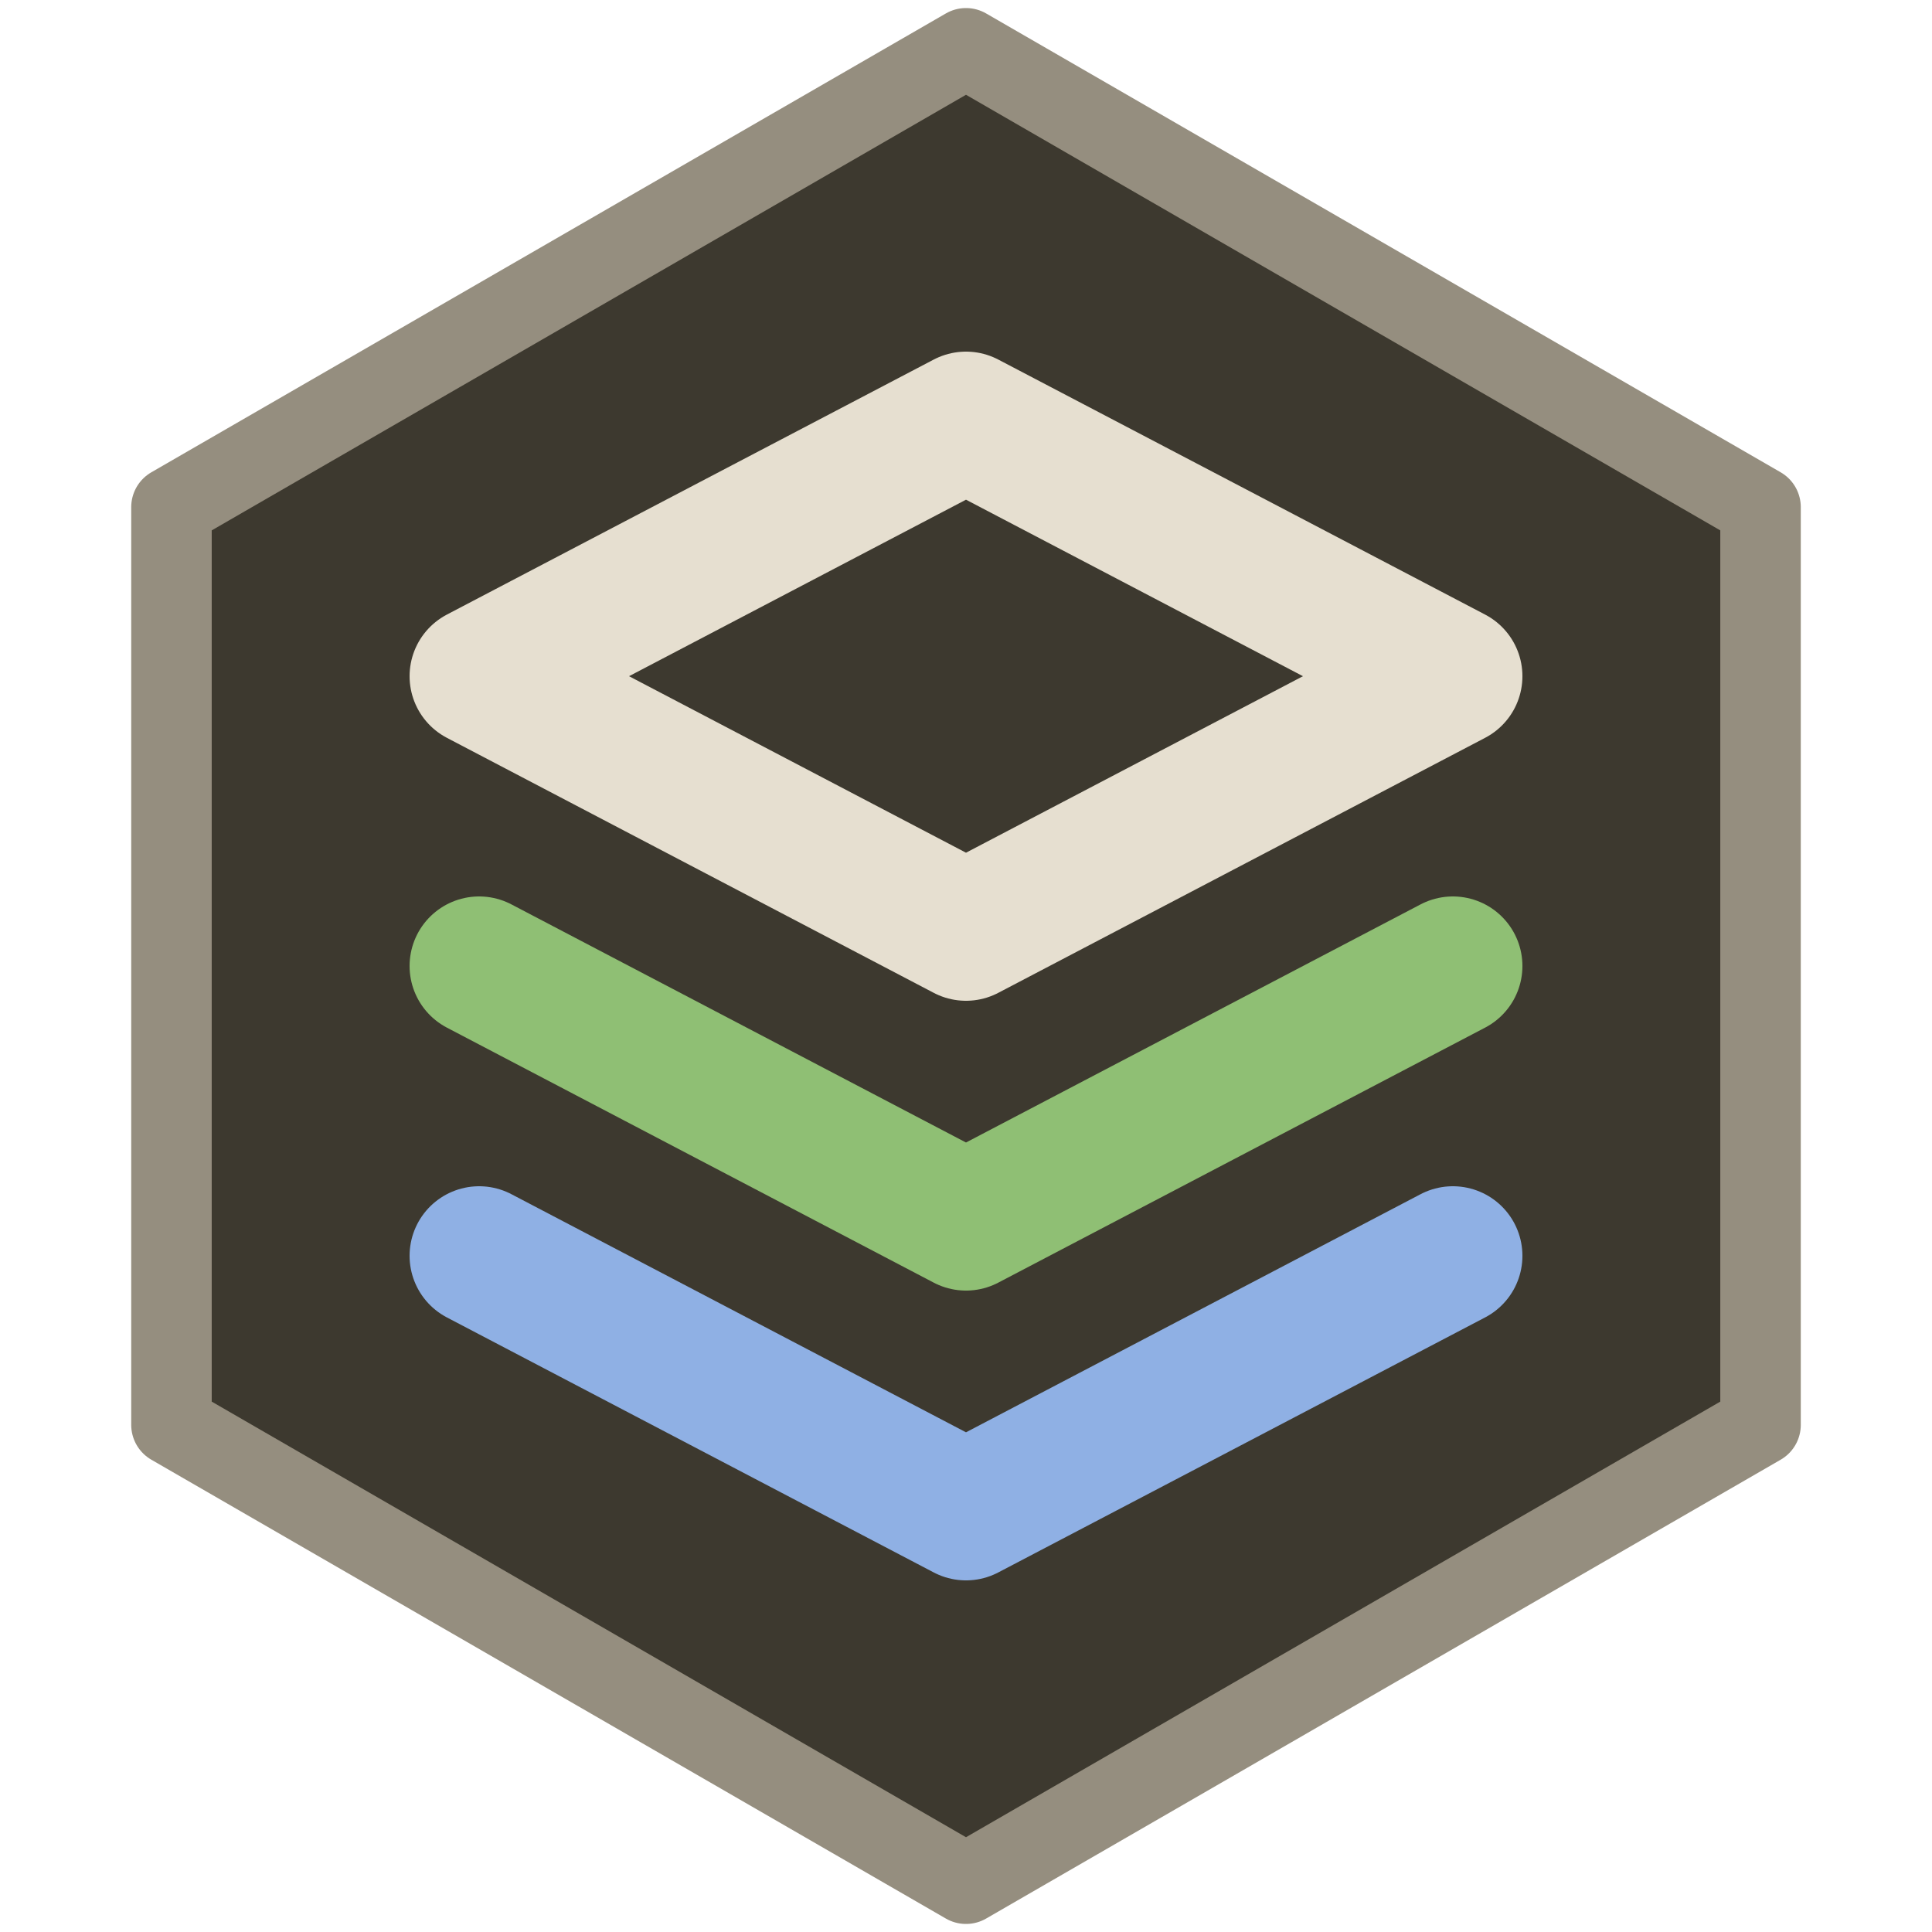
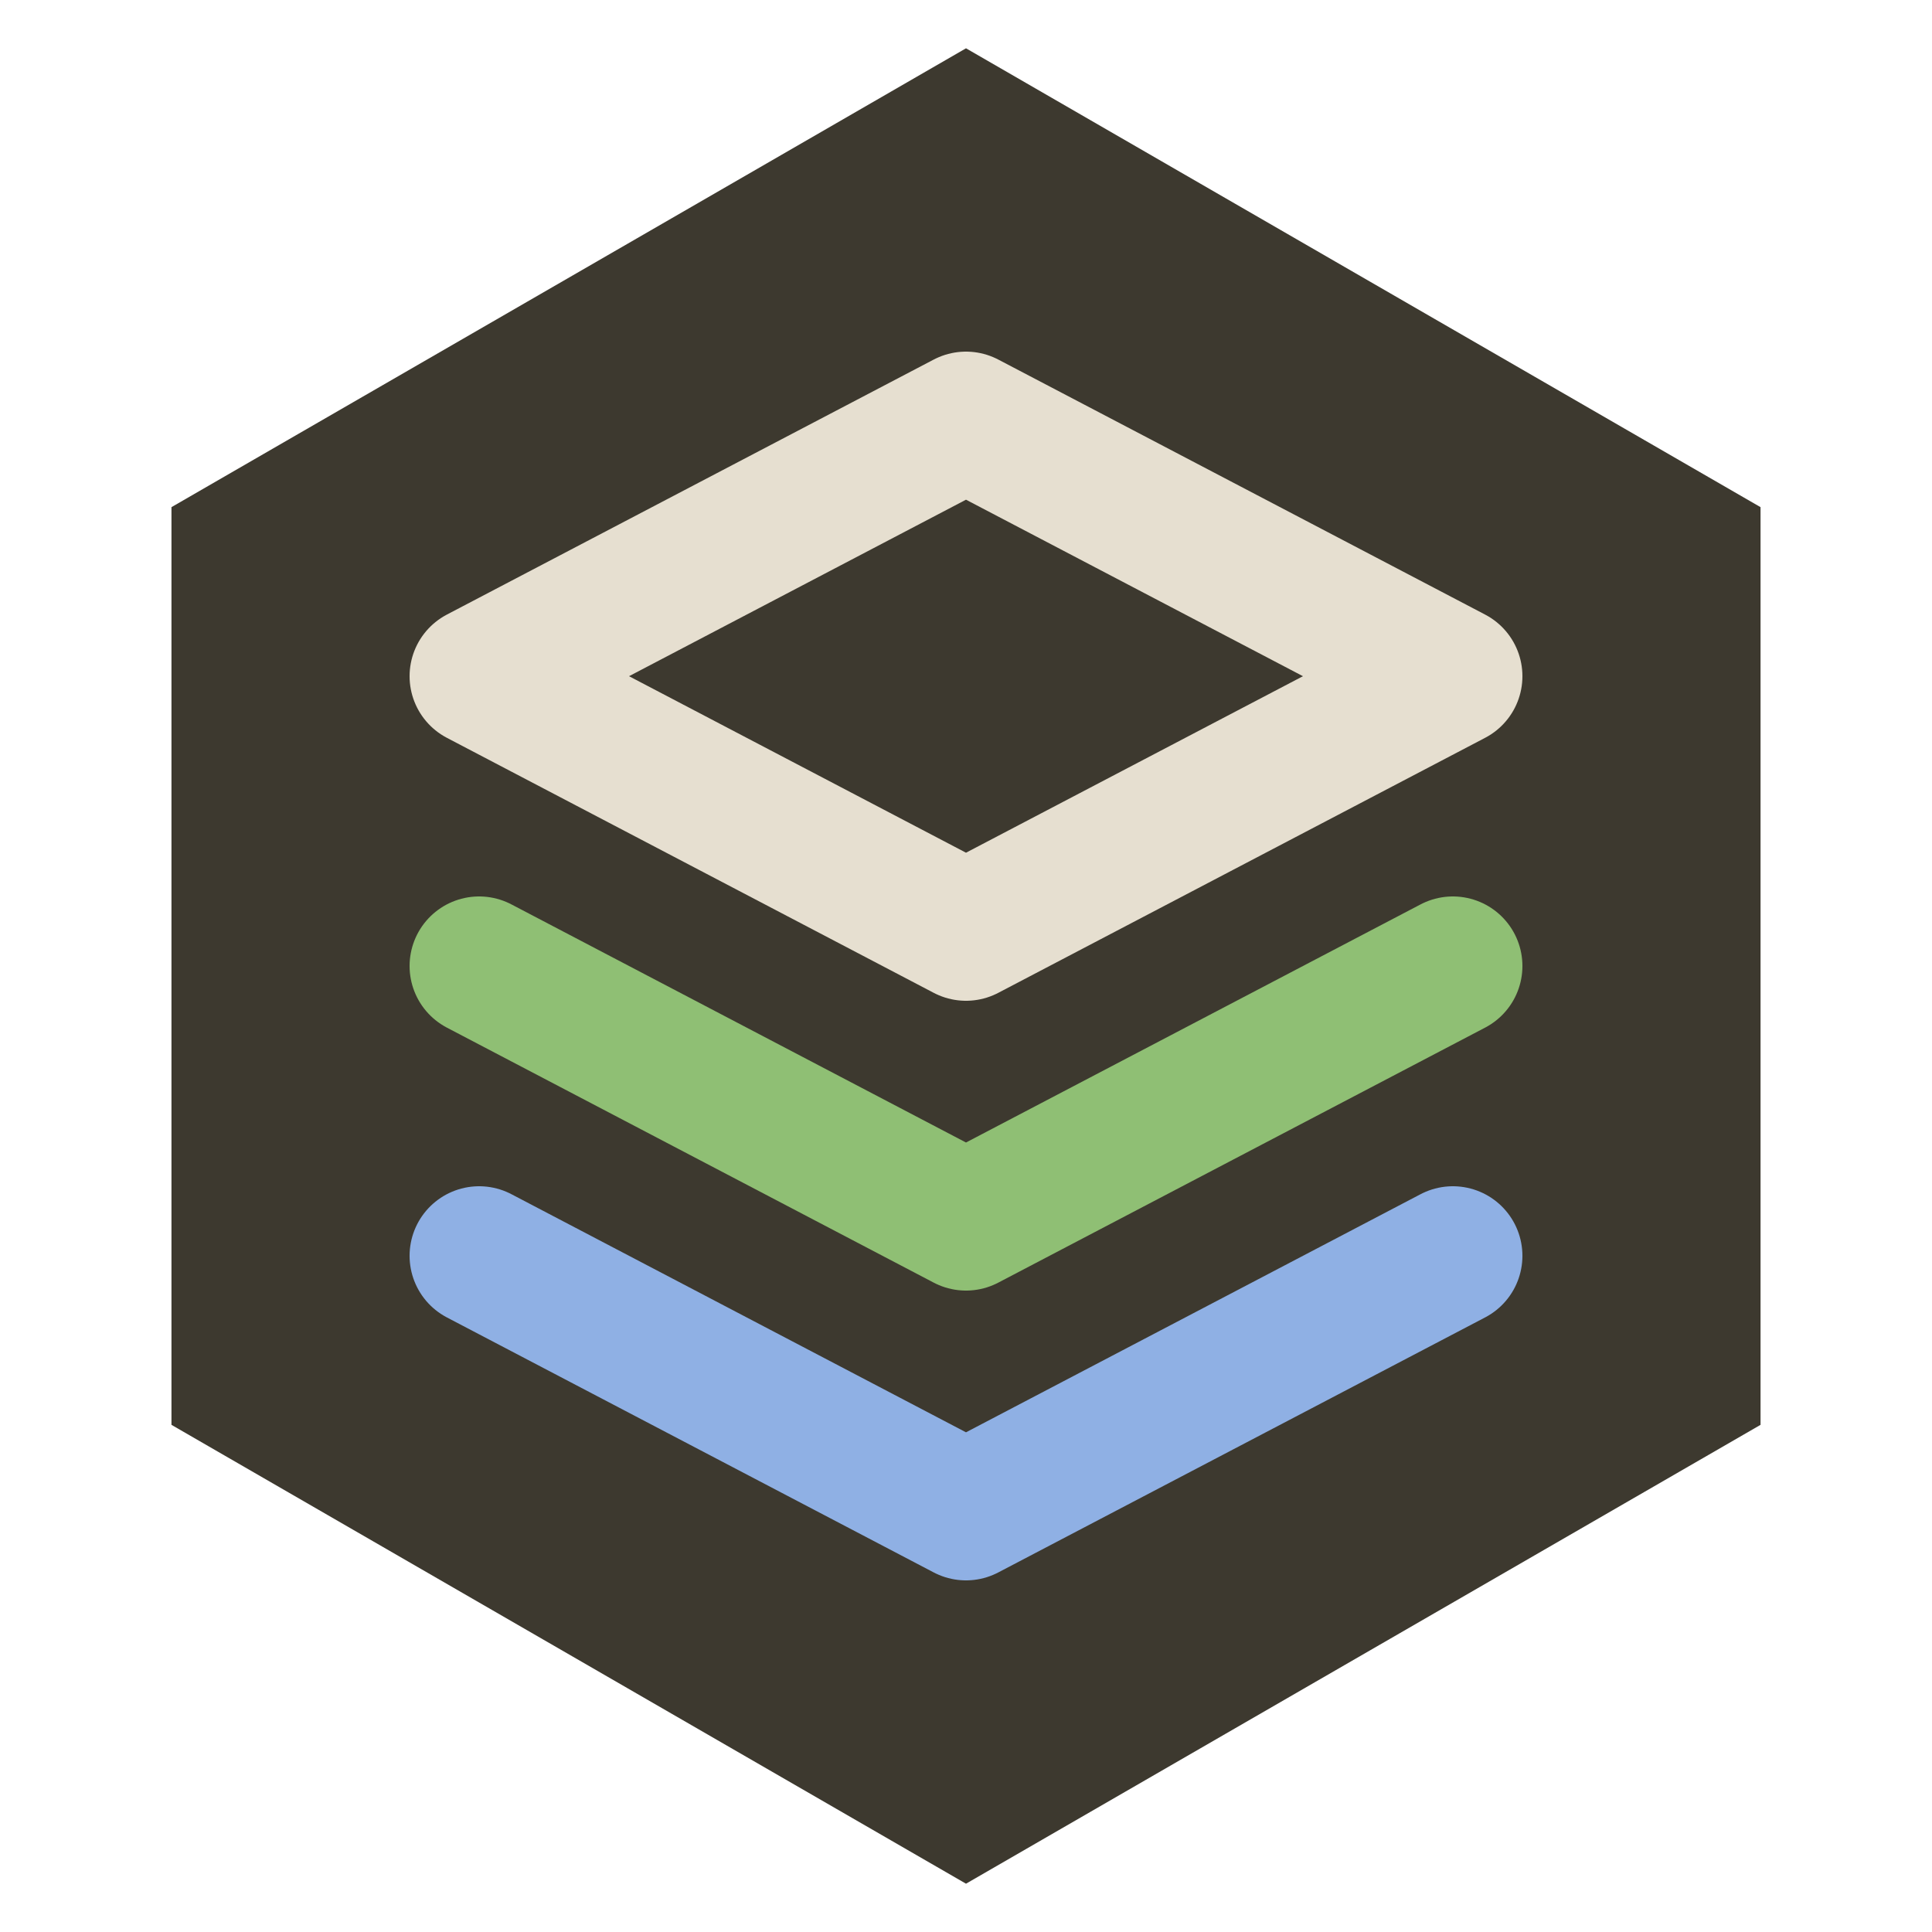
<svg xmlns="http://www.w3.org/2000/svg" viewBox="0 0 24 24">
-   <polygon points="12.00,0.60 21.87,6.30 21.87,17.70 12.00,23.40 2.13,17.70 2.13,6.30" fill="#3D392F" stroke="#958E7F" stroke-width="1" stroke-linejoin="round" />
+   <polygon points="12.00,0.60 21.87,6.30 21.87,17.70 12.00,23.40 2.13,17.70 2.13,6.30" fill="#3D392F" />
  <g transform="translate(12 12) scale(.72) translate(-12 -12)" fill="none" stroke-width="2.4" stroke-linejoin="round" stroke-linecap="round">
    <path d="M20.4 17 12 21.4 3.6 17" stroke="#8FB0E4" />
    <path d="M20.4 12 12 16.4 3.6 12" stroke="#8FBF74" />
    <path d="M12 2.6 20.4 7 12 11.4 3.6 7z" stroke="#E6DFD0" />
  </g>
</svg>
